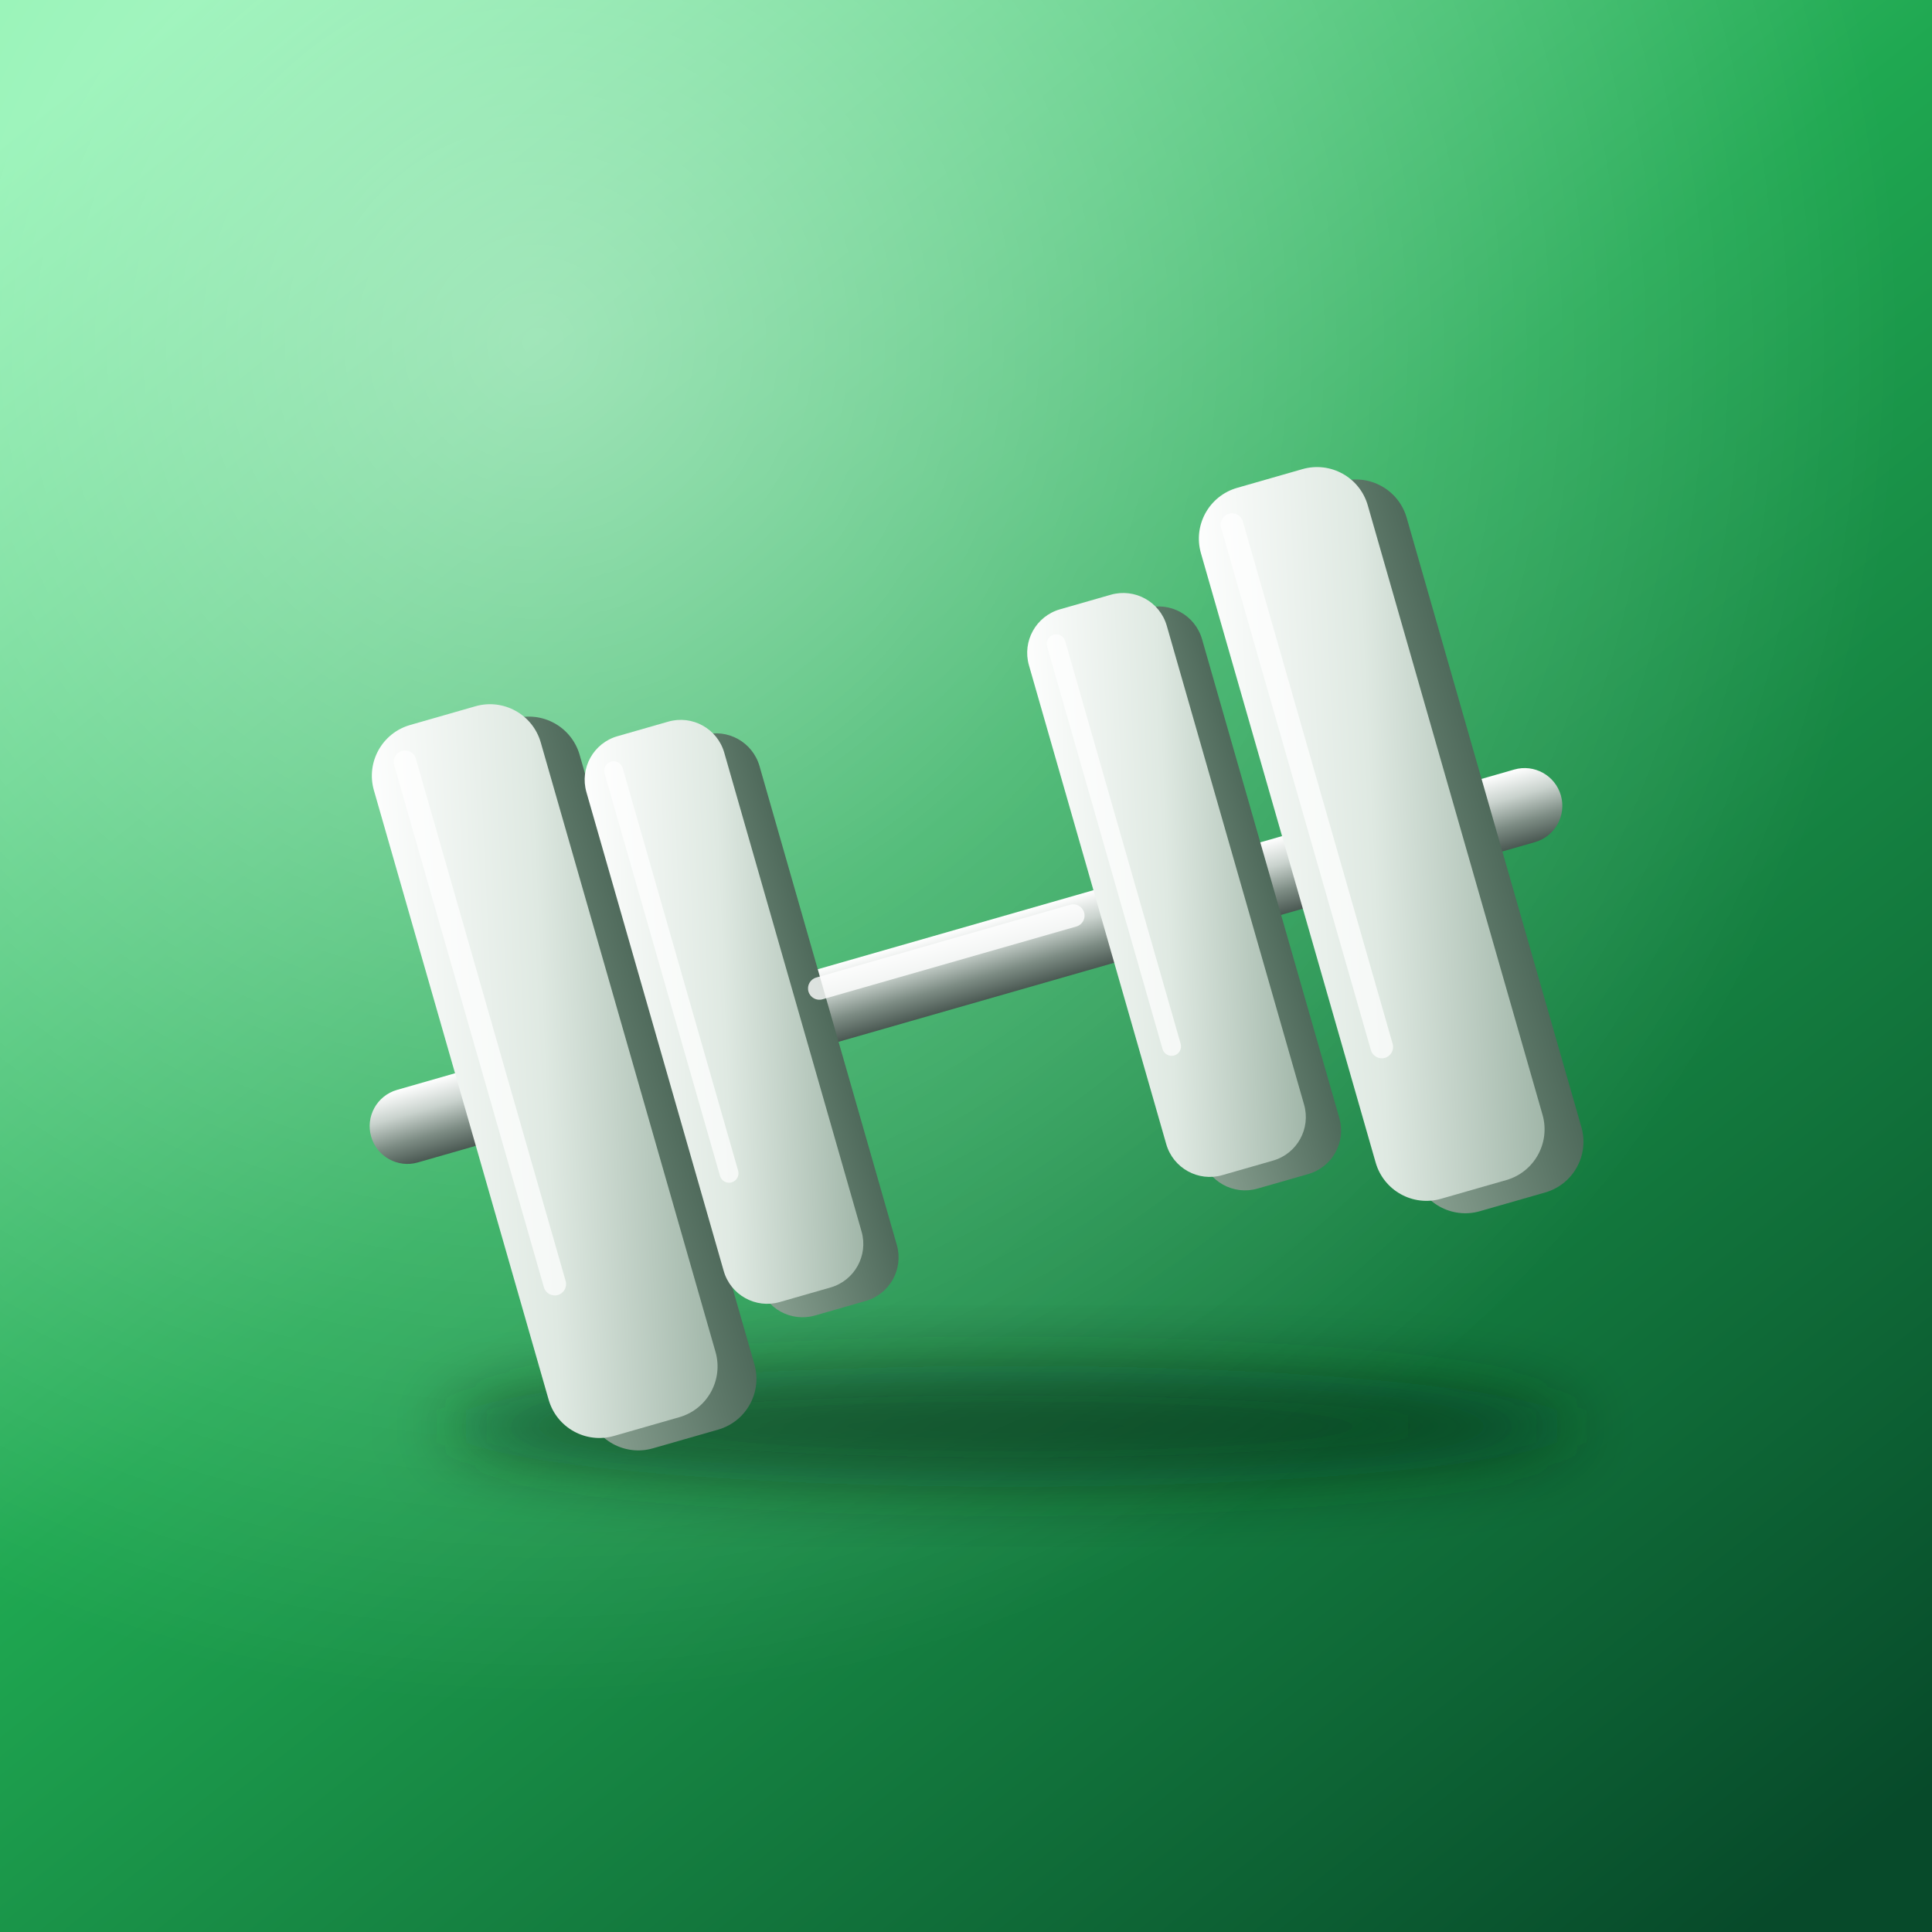
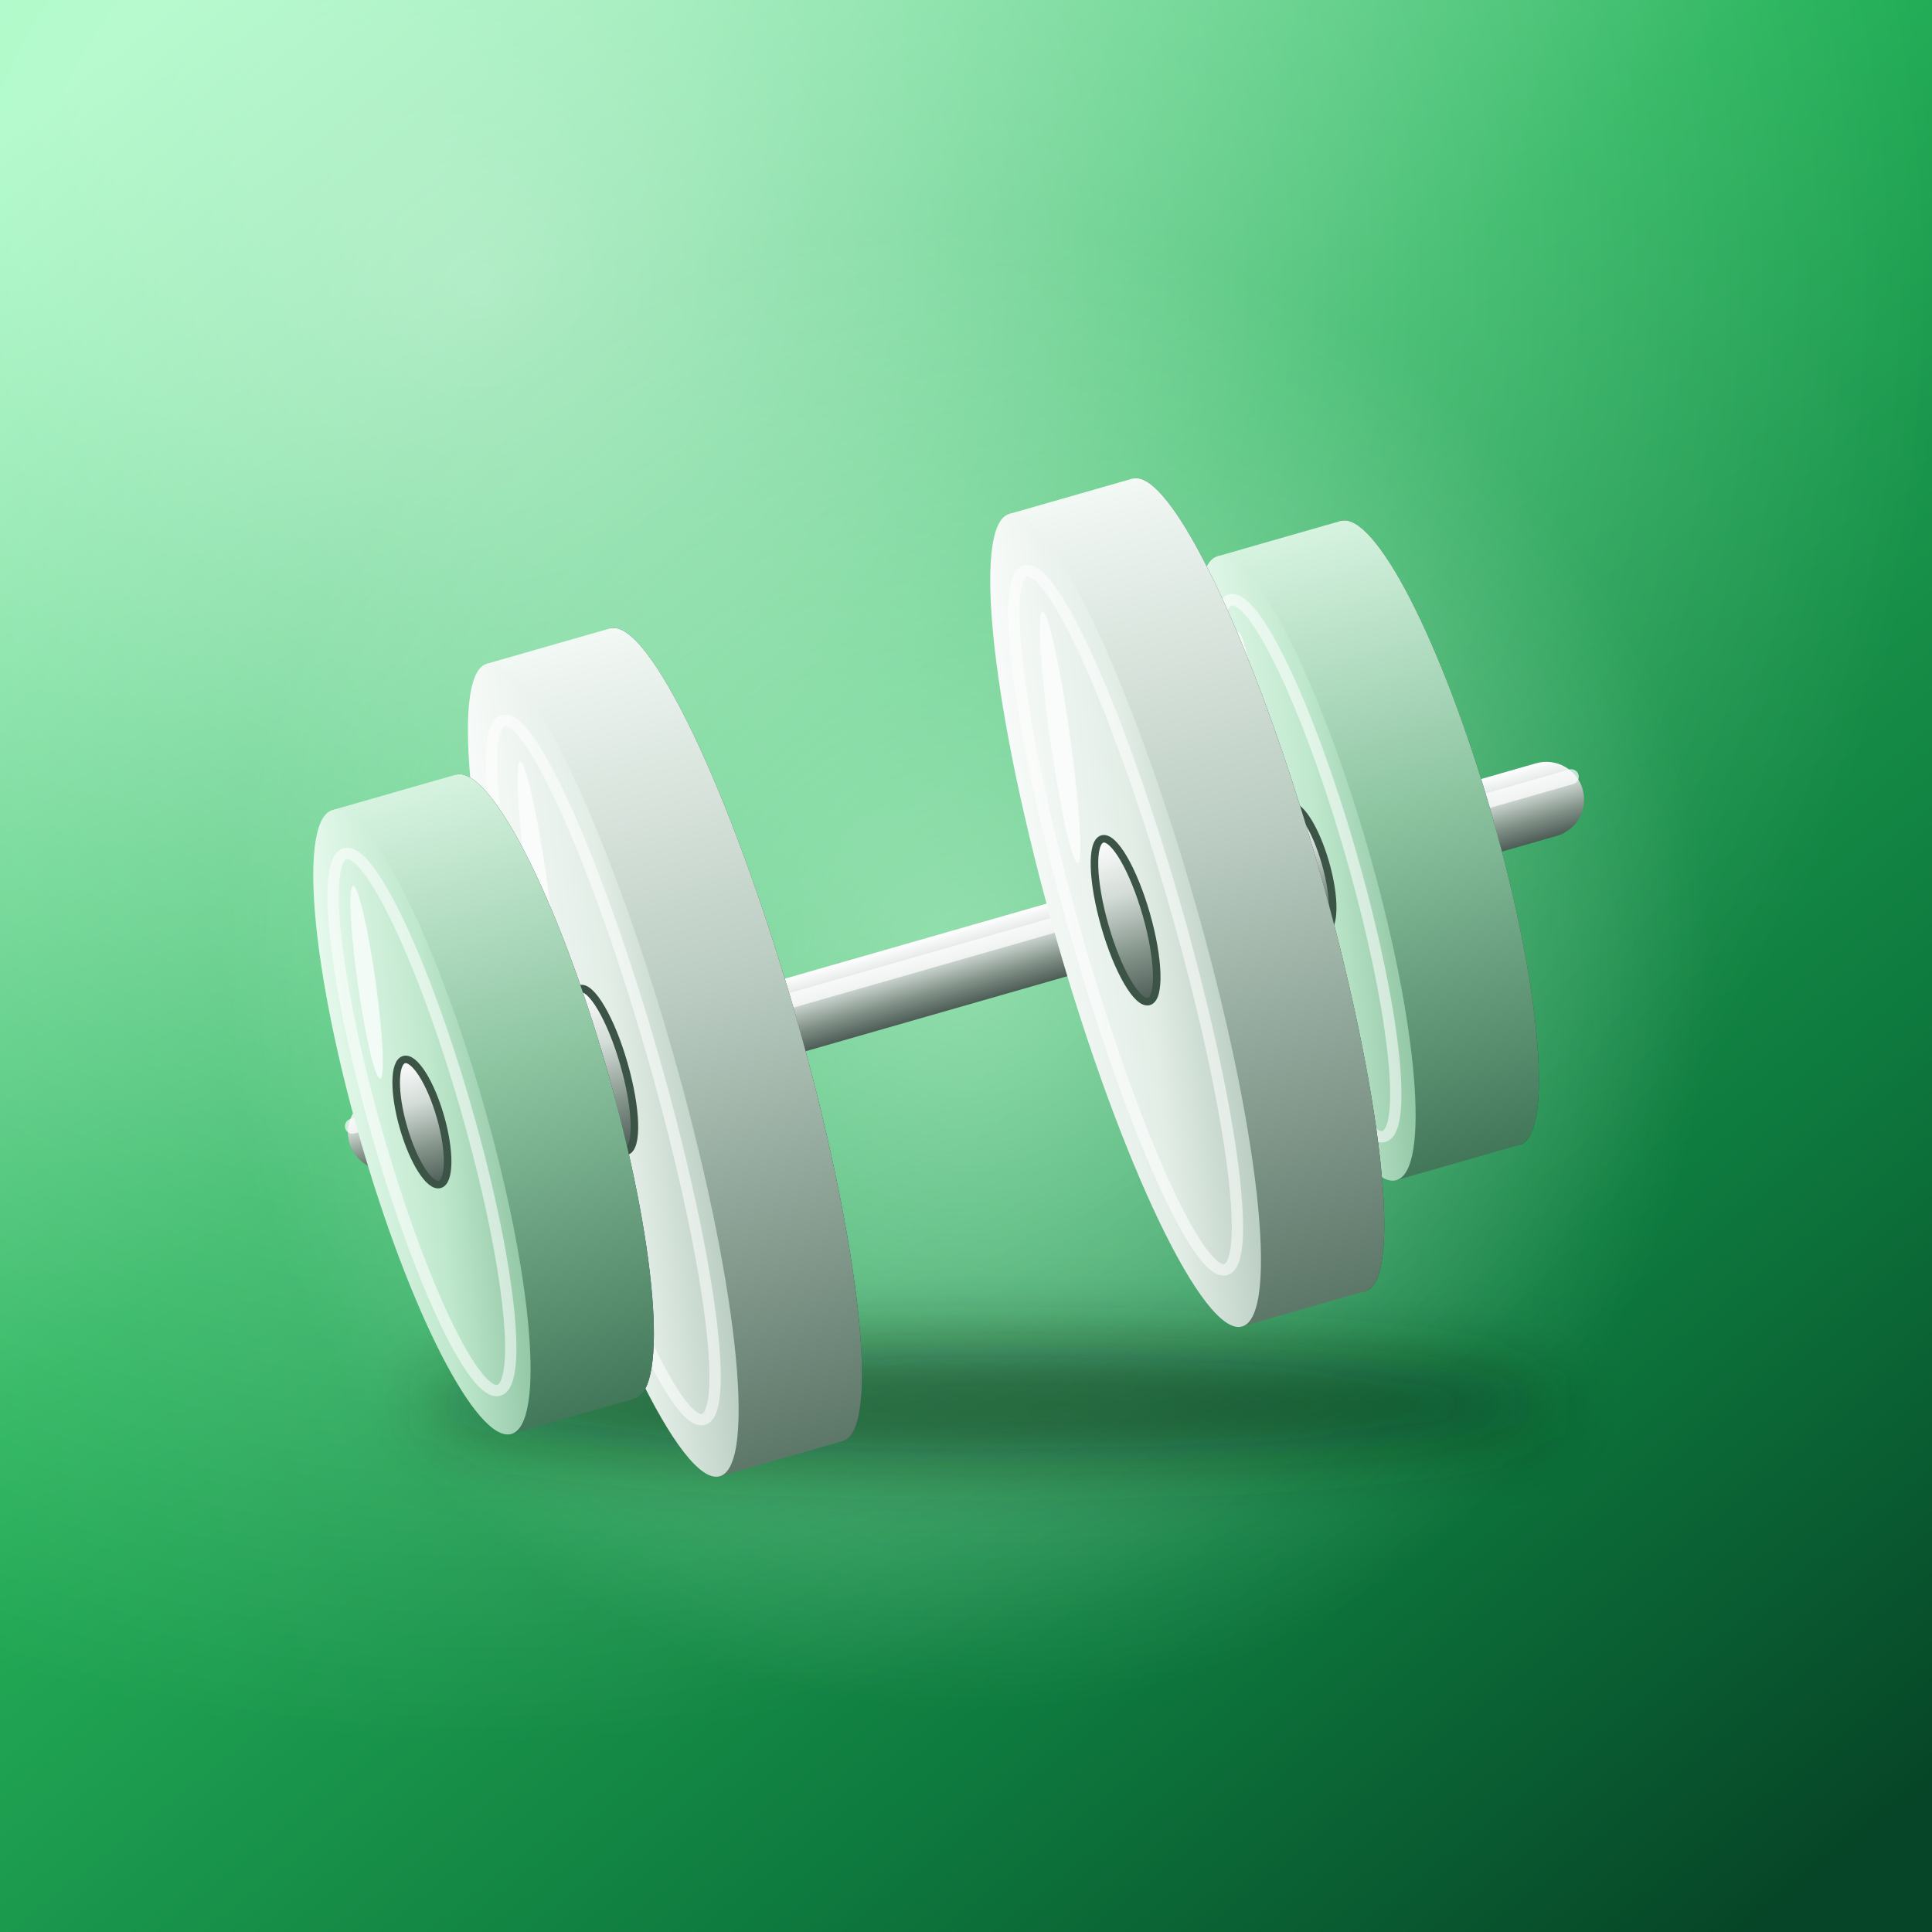
<svg xmlns="http://www.w3.org/2000/svg" viewBox="0 0 512 512">
  <defs>
    <linearGradient id="bg" x1="0.1" y1="0" x2="0.9" y2="1">
-       <stop offset="0" stop-color="#7bf0a4" />
-       <stop offset="0.45" stop-color="#1fa851" />
-       <stop offset="1" stop-color="#074a2a" />
+       <stop offset="0" stop-color="#8ff7b3" />
+       <stop offset="0.4" stop-color="#26b35a" />
+       <stop offset="0.75" stop-color="#0e7a3e" />
+       <stop offset="1" stop-color="#064527" />
    </linearGradient>
-     <radialGradient id="glow" cx="0.28" cy="0.18" r="0.7">
-       <stop offset="0" stop-color="#ffffff" stop-opacity="0.45" />
-       <stop offset="1" stop-color="#ffffff" stop-opacity="0" />
+     <radialGradient id="glow" cx="0.25" cy="0.15" r="0.75">
+       <stop offset="0" stop-color="#fff" stop-opacity="0.5" />
+       <stop offset="1" stop-color="#fff" stop-opacity="0" />
    </radialGradient>
-     <linearGradient id="plate" x1="0" y1="0" x2="1" y2="1">
+     <radialGradient id="halo" cx="0.5" cy="0.5" r="0.5">
+       <stop offset="0" stop-color="#c8ffd9" stop-opacity="0.55" />
+       <stop offset="1" stop-color="#c8ffd9" stop-opacity="0" />
+     </radialGradient>
+     <linearGradient id="face" x1="0" y1="0" x2="1" y2="1">
      <stop offset="0" stop-color="#ffffff" />
-       <stop offset="0.5" stop-color="#dfe9e2" />
-       <stop offset="1" stop-color="#9db3a5" />
+       <stop offset="0.55" stop-color="#e3eee7" />
+       <stop offset="1" stop-color="#a9c0b2" />
    </linearGradient>
-     <linearGradient id="edge" x1="0" y1="0" x2="1" y2="0">
-       <stop offset="0" stop-color="#8aa192" />
-       <stop offset="1" stop-color="#4f6a5b" />
+     <linearGradient id="faceS" x1="0" y1="0" x2="1" y2="1">
+       <stop offset="0" stop-color="#f4fff8" />
+       <stop offset="0.55" stop-color="#bfe8cd" />
+       <stop offset="1" stop-color="#7fb894" />
+     </linearGradient>
+     <linearGradient id="body" x1="0" y1="0" x2="0" y2="1">
+       <stop offset="0" stop-color="#f2f8f4" />
+       <stop offset="0.45" stop-color="#b9cbc0" />
+       <stop offset="1" stop-color="#5d7769" />
+     </linearGradient>
+     <linearGradient id="bodyS" x1="0" y1="0" x2="0" y2="1">
+       <stop offset="0" stop-color="#d6f3e0" />
+       <stop offset="0.45" stop-color="#8dc5a1" />
+       <stop offset="1" stop-color="#43775a" />
    </linearGradient>
    <linearGradient id="steel" x1="0" y1="0" x2="0" y2="1">
      <stop offset="0" stop-color="#ffffff" />
-       <stop offset="0.35" stop-color="#c9d2cd" />
-       <stop offset="0.7" stop-color="#7d8c84" />
-       <stop offset="1" stop-color="#4a5852" />
+       <stop offset="0.35" stop-color="#d3dcd7" />
+       <stop offset="0.7" stop-color="#84948b" />
+       <stop offset="1" stop-color="#4d5c55" />
    </linearGradient>
-     <filter id="soft" x="-20%" y="-50%" width="140%" height="200%">
-       <feGaussianBlur stdDeviation="9" />
+     <filter id="soft" x="-30%" y="-100%" width="160%" height="300%">
+       <feGaussianBlur stdDeviation="10" />
    </filter>
  </defs>
  <rect width="512" height="512" fill="url(#bg)" />
  <rect width="512" height="512" fill="url(#glow)" />
-   <ellipse cx="268" cy="378" rx="150" ry="16" fill="#031f10" opacity="0.5" filter="url(#soft)" />
+   <circle cx="256" cy="256" r="200" fill="url(#halo)" />
+   <ellipse cx="262" cy="372" rx="150" ry="15" fill="#02210f" opacity="0.55" filter="url(#soft)" />
  <g transform="rotate(-16 256 256)">
-     <rect x="92" y="246" width="328" height="20" rx="10" fill="url(#steel)" />
-     <rect x="127" y="160" width="46" height="196" rx="14" fill="url(#edge)" />
-     <rect x="118" y="154" width="46" height="196" rx="14" fill="url(#plate)" />
-     <rect x="125" y="160" width="6" height="150" rx="3" fill="#fff" opacity="0.7" />
-     <rect x="180" y="178" width="38" height="156" rx="12" fill="url(#edge)" />
-     <rect x="172" y="172" width="38" height="156" rx="12" fill="url(#plate)" />
-     <rect x="178" y="178" width="5" height="116" rx="2.5" fill="#fff" opacity="0.7" />
-     <rect x="302" y="178" width="38" height="156" rx="12" fill="url(#edge)" />
-     <rect x="294" y="172" width="38" height="156" rx="12" fill="url(#plate)" />
-     <rect x="300" y="178" width="5" height="116" rx="2.5" fill="#fff" opacity="0.7" />
-     <rect x="355" y="160" width="46" height="196" rx="14" fill="url(#edge)" />
-     <rect x="346" y="154" width="46" height="196" rx="14" fill="url(#plate)" />
-     <rect x="353" y="160" width="6" height="150" rx="3" fill="#fff" opacity="0.7" />
-     <rect x="214" y="248" width="76" height="6" rx="3" fill="#fff" opacity="0.8" />
+     <rect x="86" y="246" width="340" height="20" rx="10" fill="url(#steel)" />
+     <rect x="86" y="250" width="340" height="4" rx="2" fill="#fff" opacity="0.7" />
+     <ellipse cx="384" cy="256" rx="17" ry="86" fill="#2f4a3b" />
+     <path d="M350 170 H384 V342 H350 Z" fill="url(#bodyS)" />
+     <ellipse cx="384" cy="256" rx="17" ry="86" fill="url(#bodyS)" />
+     <ellipse cx="350" cy="256" rx="17" ry="86" fill="url(#faceS)" />
+     <ellipse cx="350" cy="256" rx="12.24" ry="73.96" fill="none" stroke="#fff" stroke-opacity="0.55" stroke-width="3" />
+     <ellipse cx="350" cy="256" rx="5.1" ry="17.2" fill="url(#steel)" stroke="#3b5446" stroke-width="2" />
+     <ellipse cx="340.65" cy="217.3" rx="2.38" ry="25.8" fill="#fff" opacity="0.7" transform="rotate(8 350 256)" />
+     <ellipse cx="334" cy="256" rx="19" ry="112" fill="#2f4a3b" />
+     <path d="M300 144 H334 V368 H300 Z" fill="url(#body)" />
+     <ellipse cx="334" cy="256" rx="19" ry="112" fill="url(#body)" />
+     <ellipse cx="300" cy="256" rx="19" ry="112" fill="url(#face)" />
+     <ellipse cx="300" cy="256" rx="13.68" ry="96.32" fill="none" stroke="#fff" stroke-opacity="0.55" stroke-width="3" />
+     <ellipse cx="300" cy="256" rx="5.7" ry="22.4" fill="url(#steel)" stroke="#3b5446" stroke-width="2" />
+     <ellipse cx="289.55" cy="205.6" rx="2.66" ry="33.6" fill="#fff" opacity="0.7" transform="rotate(8 300 256)" />
+     <ellipse cx="190" cy="256" rx="19" ry="112" fill="#2f4a3b" />
+     <path d="M156 144 H190 V368 H156 Z" fill="url(#body)" />
+     <ellipse cx="190" cy="256" rx="19" ry="112" fill="url(#body)" />
+     <ellipse cx="156" cy="256" rx="19" ry="112" fill="url(#face)" />
+     <ellipse cx="156" cy="256" rx="13.68" ry="96.32" fill="none" stroke="#fff" stroke-opacity="0.55" stroke-width="3" />
+     <ellipse cx="156" cy="256" rx="5.7" ry="22.4" fill="url(#steel)" stroke="#3b5446" stroke-width="2" />
+     <ellipse cx="145.55" cy="205.6" rx="2.66" ry="33.6" fill="#fff" opacity="0.7" transform="rotate(8 156 256)" />
+     <ellipse cx="140" cy="256" rx="17" ry="86" fill="#2f4a3b" />
+     <path d="M106 170 H140 V342 H106 Z" fill="url(#bodyS)" />
+     <ellipse cx="140" cy="256" rx="17" ry="86" fill="url(#bodyS)" />
+     <ellipse cx="106" cy="256" rx="17" ry="86" fill="url(#faceS)" />
+     <ellipse cx="106" cy="256" rx="12.24" ry="73.96" fill="none" stroke="#fff" stroke-opacity="0.55" stroke-width="3" />
+     <ellipse cx="106" cy="256" rx="5.1" ry="17.2" fill="url(#steel)" stroke="#3b5446" stroke-width="2" />
+     <ellipse cx="96.65" cy="217.3" rx="2.38" ry="25.8" fill="#fff" opacity="0.7" transform="rotate(8 106 256)" />
  </g>
</svg>
